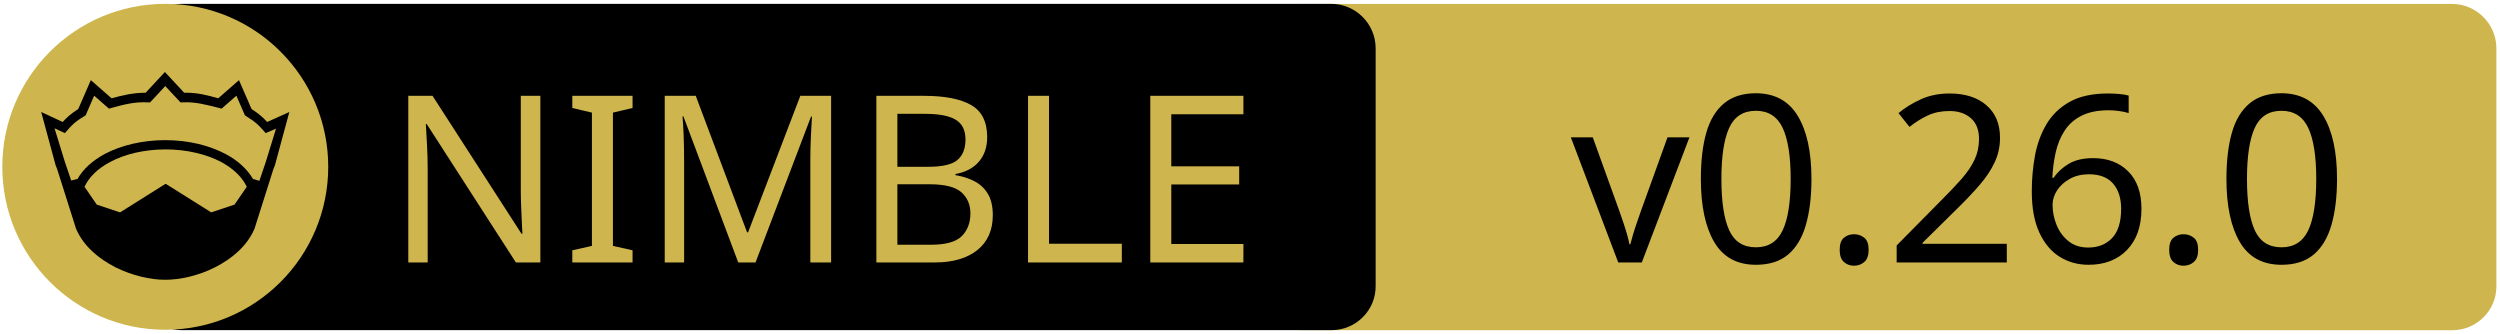
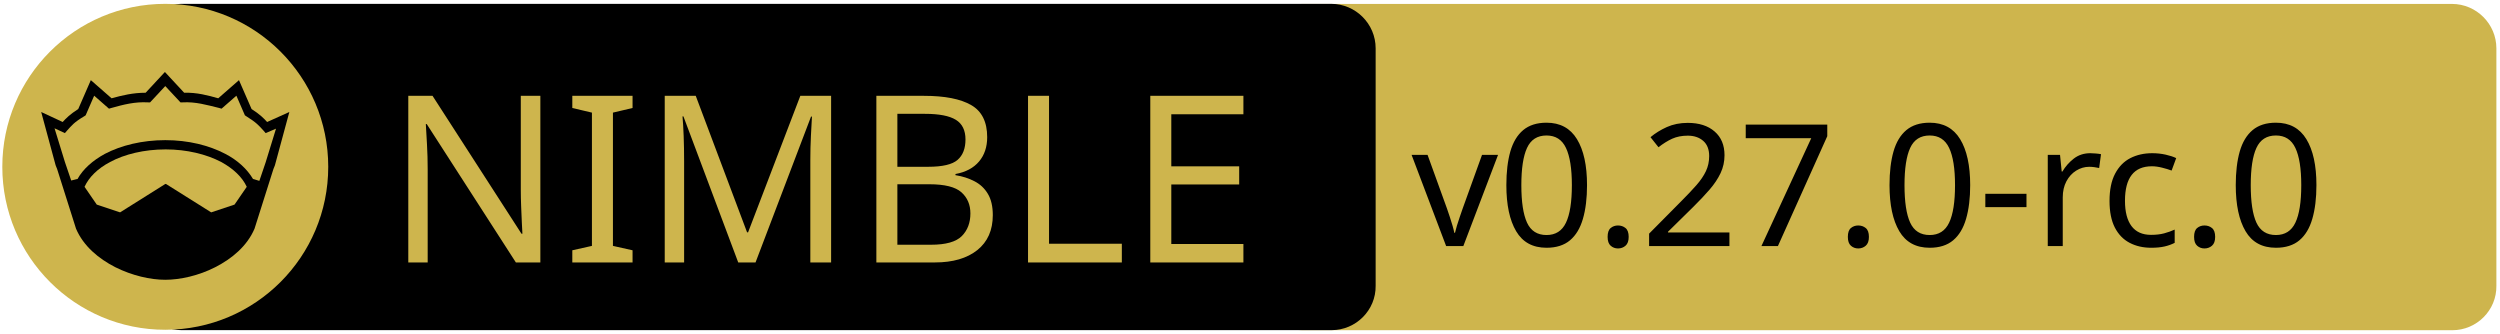
<svg xmlns="http://www.w3.org/2000/svg" xmlns:xlink="http://www.w3.org/1999/xlink" width="675" height="90" xml:space="preserve" version="1.1">
  <a xlink:href="https://github.com/waku-org/nwaku">
    <g>
      <path fill="#CEB54D" id="svg_15" d="m662.123,89.159l-310.5,0c-6.6,0 -12,-5.4 -12,-12l0,-64.1c0,-6.6 5.4,-12 12,-12l310.4,0c6.6,0 12,5.4 12,12l0,64.1c0.1,6.6 -5.3,12 -11.9,12z" />
      <path id="svg_1" d="m359.524,89.139l-310.5,0c-6.6,0 -12,-5.4 -12,-12l0,-64.1c0,-6.6 5.4,-12 12,-12l310.4,0c6.6,0 12,5.4 12,12l0,64.1c0.1,6.6 -5.3,12 -11.9,12z" />
      <rect id="svg_2" fill="none" height="45.9" width="315.3" class="st0" y="24.539" x="60.224" />
      <circle id="svg_4" fill="#CEB54D" r="44" cy="45.039" cx="44.624" class="st1" />
      <g id="XMLID_4_">
        <path id="svg_5" d="m78.124,30.239l-3.9,14.4l-0.4,1l-5.1,16.1c0,0 0,0 0,0c-2,4.7 -6.1,8.1 -10.6,10.4c-4.5,2.3 -9.5,3.4 -13.5,3.4c-4,0 -8.9,-1.1 -13.5,-3.4c-4.5,-2.3 -8.6,-5.7 -10.6,-10.4c0,0 0,0 0,0l-5.1,-16.1l-0.4,-1l-3.9,-14.4l5.8,2.7c0.9,-1 2,-2.1 4.2,-3.5l3.4,-7.8l5.6,4.9c2.9,-0.8 5.8,-1.5 9.2,-1.5l5.2,-5.6l5.2,5.6c3.4,-0.1 6.4,0.7 9.2,1.5l5.6,-4.9l3.4,7.8c2.2,1.4 3.3,2.5 4.2,3.5l6,-2.7z" />
        <g id="XMLID_6_">
          <g id="svg_6">
            <path id="svg_7" fill="#CEB54D" d="m66.624,50.439l-3.3,4.8l-6.3,2.1l-12.1,-7.6c-0.1,-0.1 -0.3,-0.1 -0.4,0l-12.1,7.6l-6.3,-2.1l-3.3,-4.8c1.2,-2.6 3.5,-4.9 6.9,-6.7c3.9,-2.1 9.2,-3.4 15,-3.4c5.7,0 11,1.3 15,3.4c3.3,1.8 5.7,4.1 6.9,6.7z" class="st1" />
          </g>
          <g id="svg_8" />
        </g>
        <g id="XMLID_5_">
          <g id="svg_9">
            <path id="svg_10" fill="#CEB54D" d="m74.524,34.739l-2.8,9.1l-1.7,5l-1.6,-0.5c0,0 -0.1,0 -0.1,0c-1.6,-2.7 -4.2,-5.1 -7.5,-6.8c-4.4,-2.3 -10,-3.7 -16.2,-3.7c-6.2,0 -11.9,1.4 -16.3,3.7c-3.3,1.8 -5.9,4.1 -7.4,6.8c0,0 -0.1,0 -0.1,0l-1.6,0.4l-1.7,-5l-2.8,-9.1l2.8,1.3l0.6,-0.7c1.2,-1.3 1.8,-2.2 4.7,-3.9l0.3,-0.2l2.3,-5.3l4,3.5l0.7,-0.2c3.2,-0.9 6.3,-1.7 9.8,-1.5l0.6,0l4.1,-4.4l4.1,4.4l0.6,0c3.5,-0.2 6.5,0.7 9.8,1.5l0.7,0.2l4,-3.5l2.3,5.3l0.3,0.2c2.9,1.8 3.5,2.6 4.7,3.9l0.6,0.7l2.8,-1.2z" class="st1" />
          </g>
          <g id="svg_11" />
        </g>
      </g>
      <text x="-442" y="-350.021" id="svg_16" font-size="63px" font-family="'PT Sans Caption', 'Tahoma', 'Helvetica Neue Medium', 'PT Sans', sans-serif" fill="#CEB54D" class="st1 st2 st3" transform="matrix(1 0 0 1 546.13 420.879)">NIMBLE</text>
-       <text x="-122.0" y="-350.012" id="svg_17" font-size="63.012px" font-family="'PT Sans Caption', 'Tahoma', 'Helvetica Neue Medium', 'PT Sans', sans-serif" fill="#000000" class="st1 st2 st3" transform="matrix(1 0 0 1 546.13 420.879)">v0.26.0</text>
+       <text x="-165" y="-354.438" id="svg_17" font-size="45.938px" font-family="'PT Sans Caption', 'Tahoma', 'Helvetica Neue Medium', 'PT Sans', sans-serif" fill="#000000" class="st1 st2 st3" transform="matrix(1 0 0 1 546.13 420.879)">v0.27.0-rc.0</text>
    </g>
  </a>
</svg>
